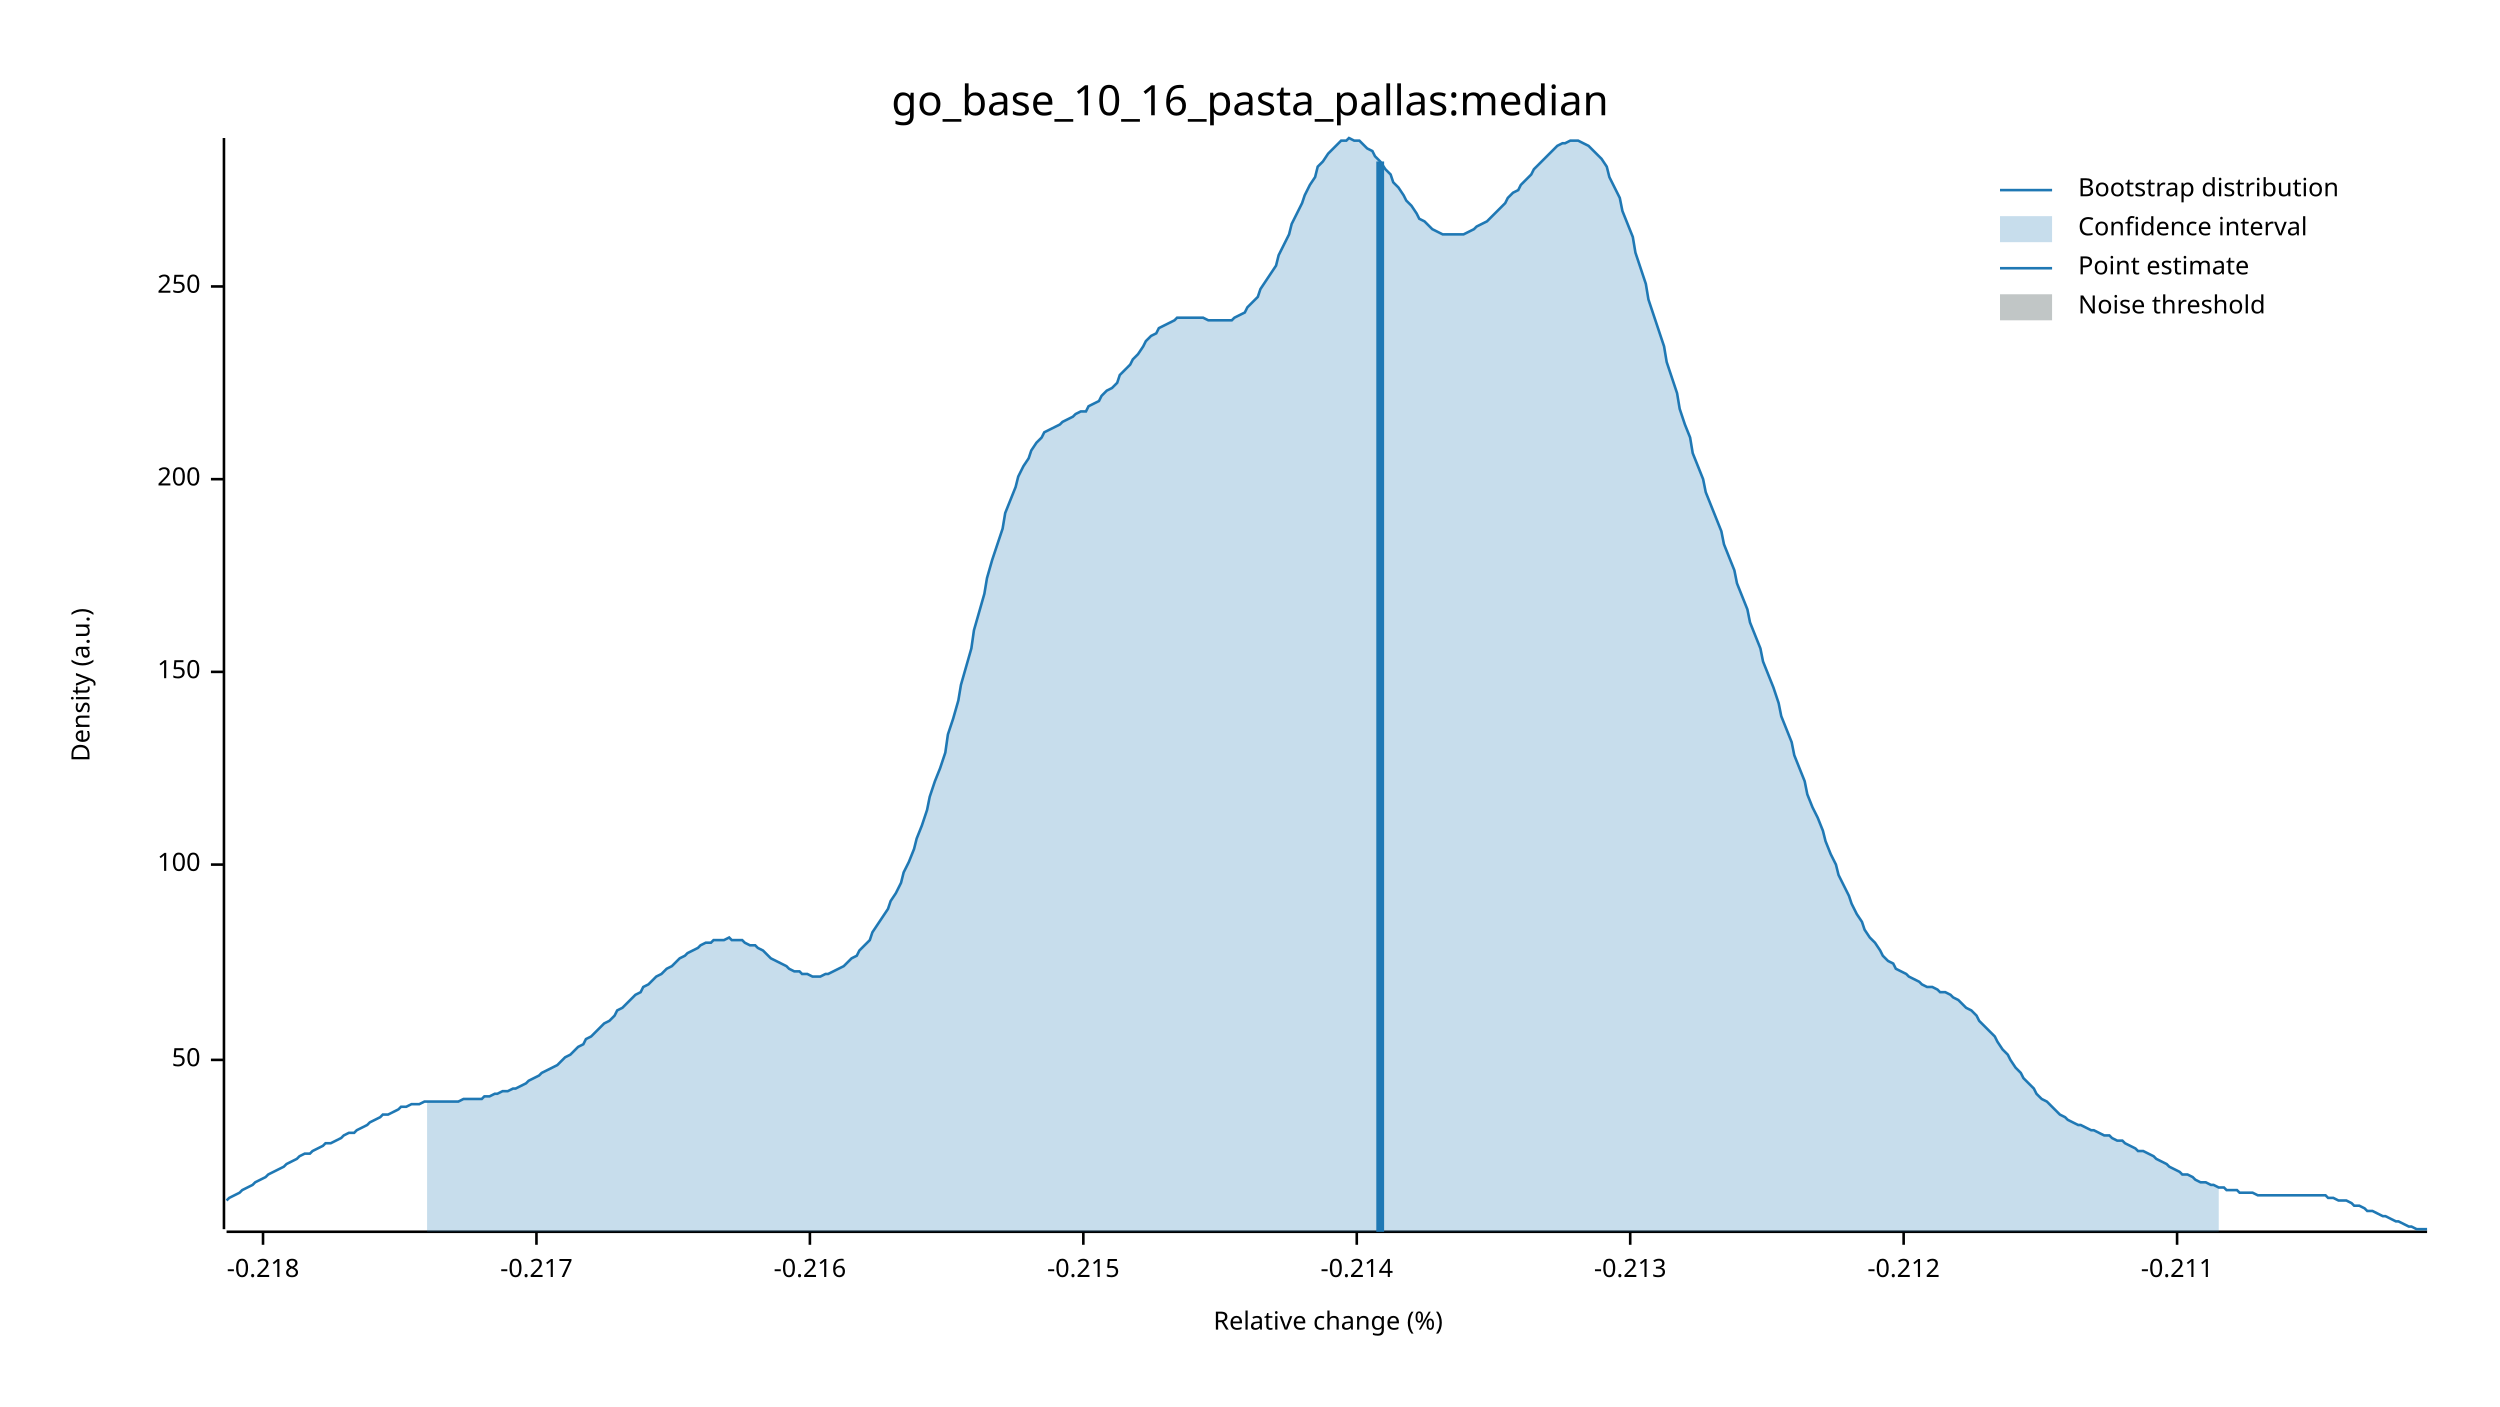
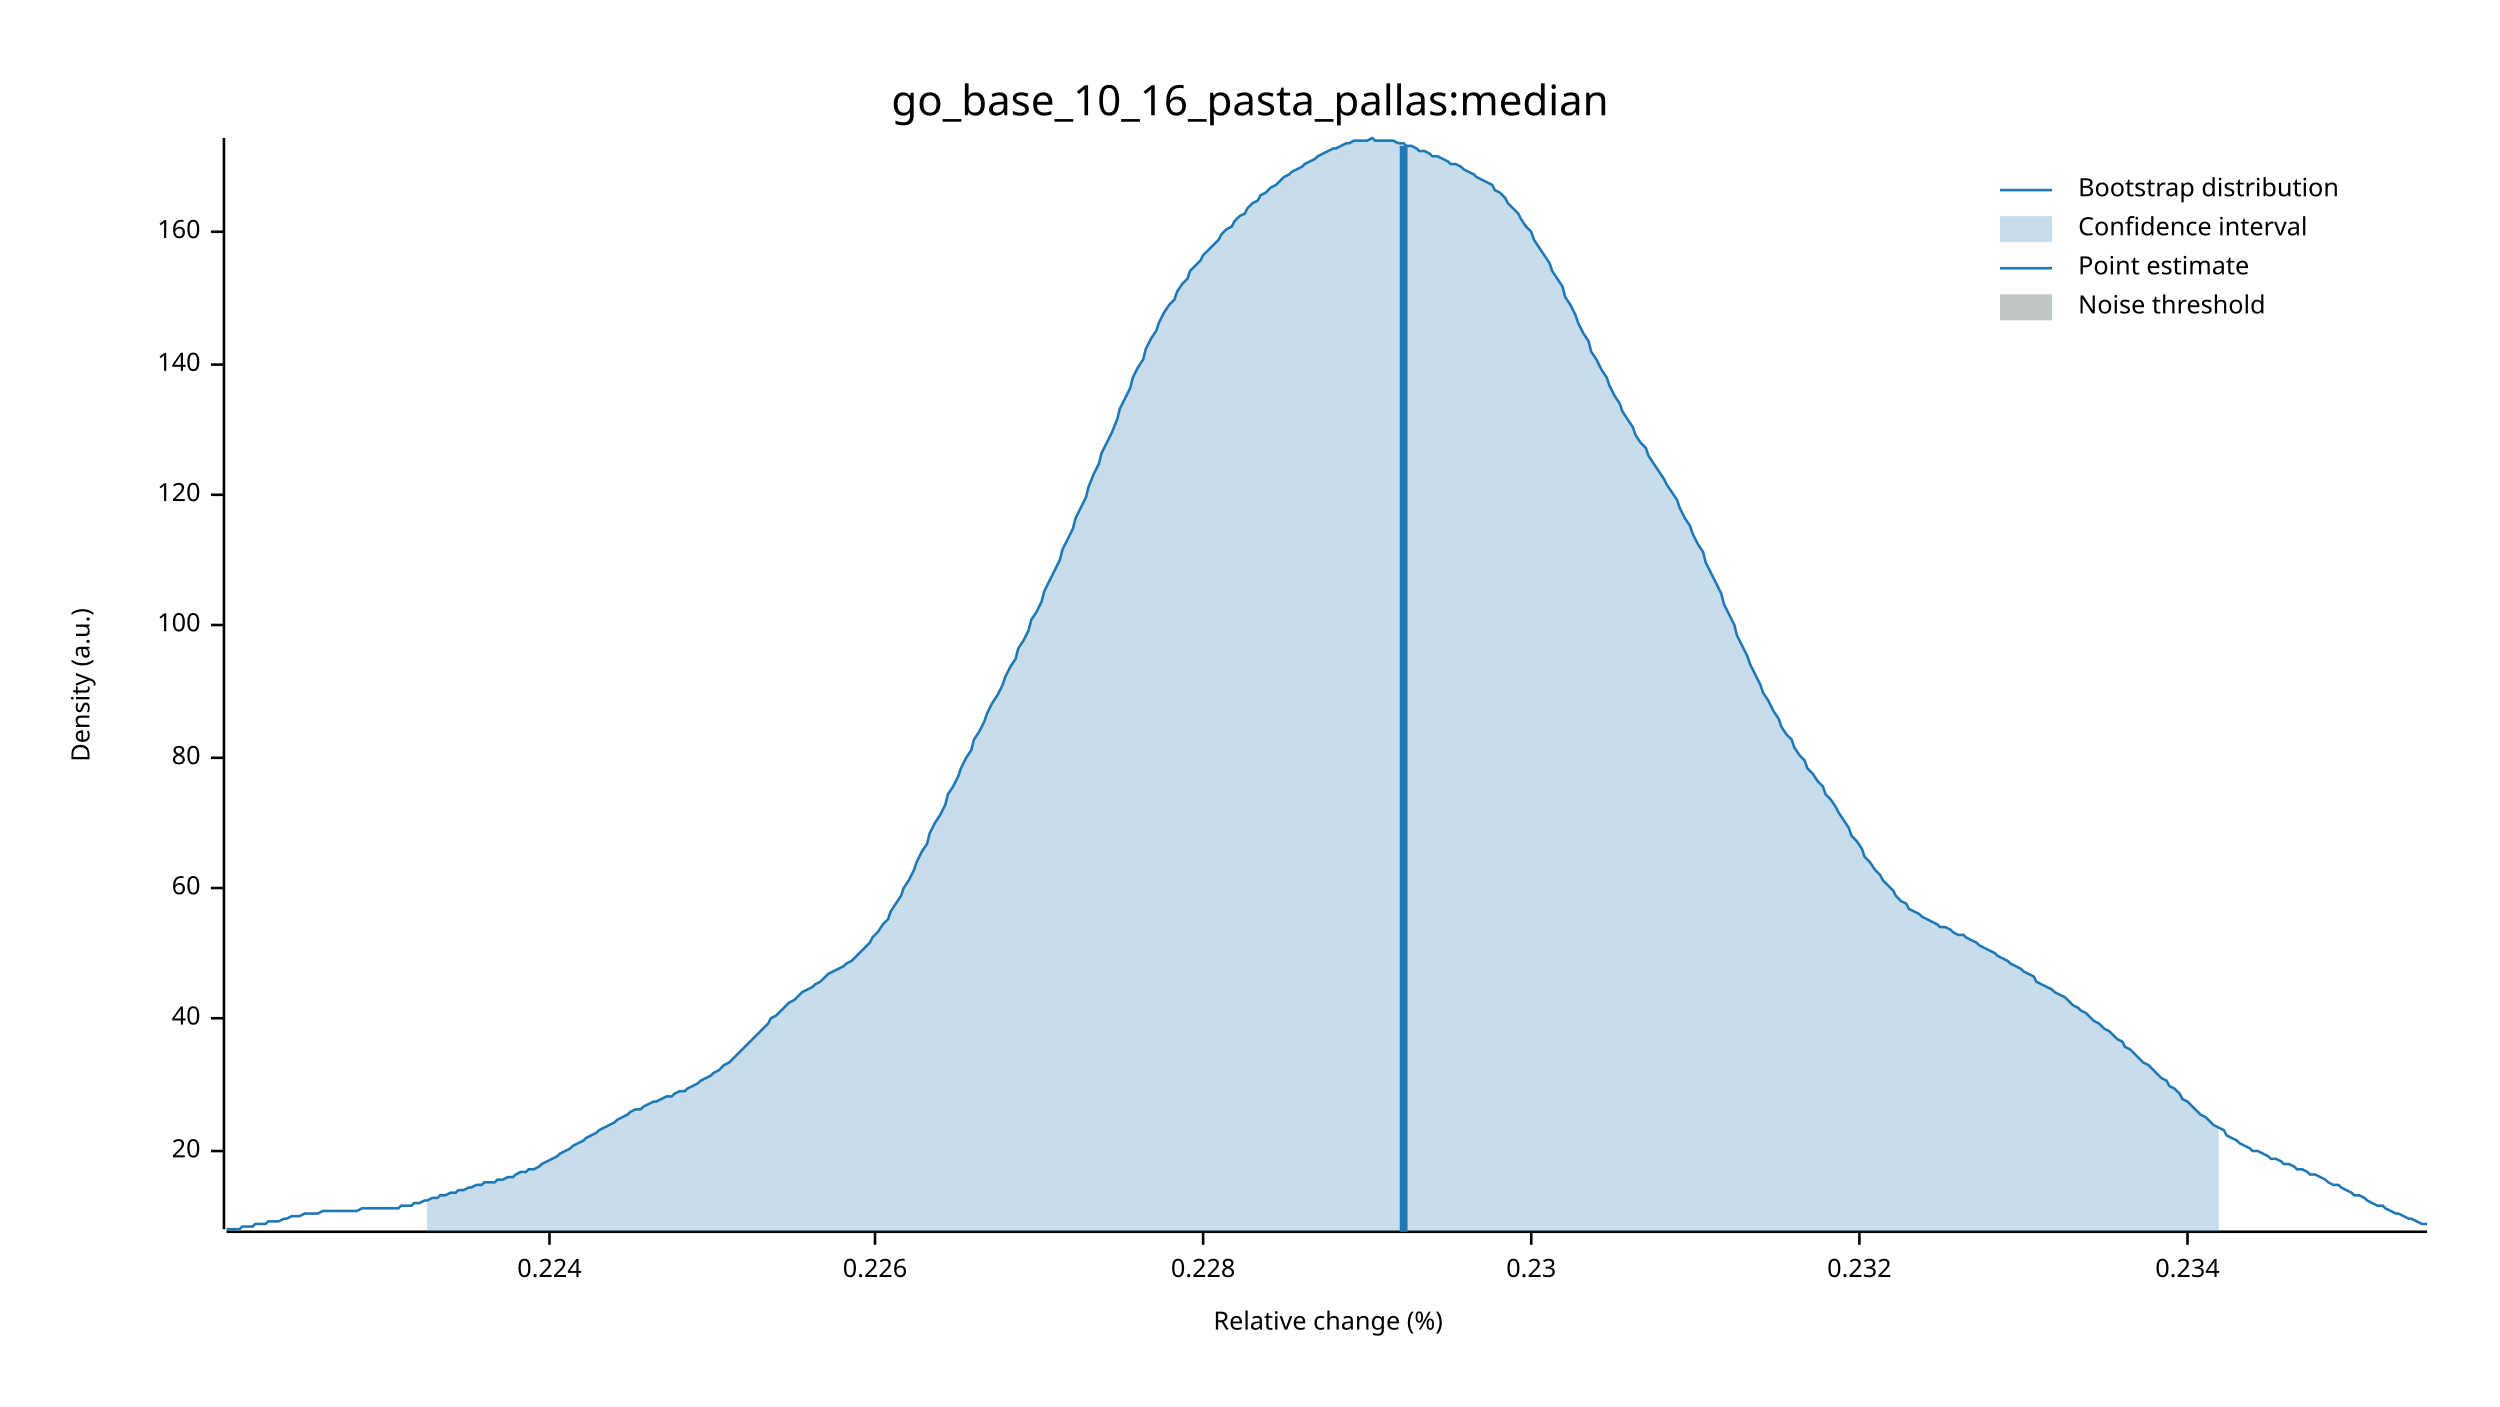
<svg xmlns="http://www.w3.org/2000/svg" width="960" height="540" viewBox="0 0 960 540">
  <text x="480" y="32" dy="0.76em" text-anchor="middle" font-family="sans-serif" font-size="16.129" opacity="1" fill="#000000">
go_base_10_16_pasta_pallas:median
</text>
  <text x="27" y="263" dy="0.76em" text-anchor="middle" font-family="sans-serif" font-size="9.677" opacity="1" fill="#000000" transform="rotate(270, 27, 263)">
Density (a.u.)
</text>
  <text x="510" y="513" dy="-0.5ex" text-anchor="middle" font-family="sans-serif" font-size="9.677" opacity="1" fill="#000000">
Relative change (%)
</text>
  <polyline fill="none" opacity="1" stroke="#000000" stroke-width="1" points="86,53 86,472 " />
-   <text x="77" y="407" dy="0.5ex" text-anchor="end" font-family="sans-serif" font-size="9.677" opacity="1" fill="#000000">
- 50
+   <text x="77" y="442" dy="0.5ex" text-anchor="end" font-family="sans-serif" font-size="9.677" opacity="1" fill="#000000">
+ 20
</text>
-   <polyline fill="none" opacity="1" stroke="#000000" stroke-width="1" points="81,407 86,407 " />
-   <text x="77" y="332" dy="0.5ex" text-anchor="end" font-family="sans-serif" font-size="9.677" opacity="1" fill="#000000">
+   <polyline fill="none" opacity="1" stroke="#000000" stroke-width="1" points="81,442 86,442 " />
+   <text x="77" y="391" dy="0.5ex" text-anchor="end" font-family="sans-serif" font-size="9.677" opacity="1" fill="#000000">
+ 40
+ </text>
+   <polyline fill="none" opacity="1" stroke="#000000" stroke-width="1" points="81,391 86,391 " />
+   <text x="77" y="341" dy="0.5ex" text-anchor="end" font-family="sans-serif" font-size="9.677" opacity="1" fill="#000000">
+ 60
+ </text>
+   <polyline fill="none" opacity="1" stroke="#000000" stroke-width="1" points="81,341 86,341 " />
+   <text x="77" y="291" dy="0.5ex" text-anchor="end" font-family="sans-serif" font-size="9.677" opacity="1" fill="#000000">
+ 80
+ </text>
+   <polyline fill="none" opacity="1" stroke="#000000" stroke-width="1" points="81,291 86,291 " />
+   <text x="77" y="240" dy="0.5ex" text-anchor="end" font-family="sans-serif" font-size="9.677" opacity="1" fill="#000000">
100
</text>
-   <polyline fill="none" opacity="1" stroke="#000000" stroke-width="1" points="81,332 86,332 " />
-   <text x="77" y="258" dy="0.5ex" text-anchor="end" font-family="sans-serif" font-size="9.677" opacity="1" fill="#000000">
- 150
+   <polyline fill="none" opacity="1" stroke="#000000" stroke-width="1" points="81,240 86,240 " />
+   <text x="77" y="190" dy="0.5ex" text-anchor="end" font-family="sans-serif" font-size="9.677" opacity="1" fill="#000000">
+ 120
</text>
-   <polyline fill="none" opacity="1" stroke="#000000" stroke-width="1" points="81,258 86,258 " />
-   <text x="77" y="184" dy="0.5ex" text-anchor="end" font-family="sans-serif" font-size="9.677" opacity="1" fill="#000000">
- 200
+   <polyline fill="none" opacity="1" stroke="#000000" stroke-width="1" points="81,190 86,190 " />
+   <text x="77" y="140" dy="0.5ex" text-anchor="end" font-family="sans-serif" font-size="9.677" opacity="1" fill="#000000">
+ 140
</text>
-   <polyline fill="none" opacity="1" stroke="#000000" stroke-width="1" points="81,184 86,184 " />
-   <text x="77" y="110" dy="0.5ex" text-anchor="end" font-family="sans-serif" font-size="9.677" opacity="1" fill="#000000">
- 250
+   <polyline fill="none" opacity="1" stroke="#000000" stroke-width="1" points="81,140 86,140 " />
+   <text x="77" y="89" dy="0.5ex" text-anchor="end" font-family="sans-serif" font-size="9.677" opacity="1" fill="#000000">
+ 160
</text>
-   <polyline fill="none" opacity="1" stroke="#000000" stroke-width="1" points="81,110 86,110 " />
+   <polyline fill="none" opacity="1" stroke="#000000" stroke-width="1" points="81,89 86,89 " />
  <polyline fill="none" opacity="1" stroke="#000000" stroke-width="1" points="87,473 932,473 " />
-   <text x="101" y="483" dy="0.76em" text-anchor="middle" font-family="sans-serif" font-size="9.677" opacity="1" fill="#000000">
- -0.218
+   <text x="211" y="483" dy="0.76em" text-anchor="middle" font-family="sans-serif" font-size="9.677" opacity="1" fill="#000000">
+ 0.224
</text>
-   <polyline fill="none" opacity="1" stroke="#000000" stroke-width="1" points="101,473 101,478 " />
-   <text x="206" y="483" dy="0.76em" text-anchor="middle" font-family="sans-serif" font-size="9.677" opacity="1" fill="#000000">
- -0.217
+   <polyline fill="none" opacity="1" stroke="#000000" stroke-width="1" points="211,473 211,478 " />
+   <text x="336" y="483" dy="0.76em" text-anchor="middle" font-family="sans-serif" font-size="9.677" opacity="1" fill="#000000">
+ 0.226
</text>
-   <polyline fill="none" opacity="1" stroke="#000000" stroke-width="1" points="206,473 206,478 " />
-   <text x="311" y="483" dy="0.76em" text-anchor="middle" font-family="sans-serif" font-size="9.677" opacity="1" fill="#000000">
- -0.216
+   <polyline fill="none" opacity="1" stroke="#000000" stroke-width="1" points="336,473 336,478 " />
+   <text x="462" y="483" dy="0.76em" text-anchor="middle" font-family="sans-serif" font-size="9.677" opacity="1" fill="#000000">
+ 0.228
</text>
-   <polyline fill="none" opacity="1" stroke="#000000" stroke-width="1" points="311,473 311,478 " />
-   <text x="416" y="483" dy="0.76em" text-anchor="middle" font-family="sans-serif" font-size="9.677" opacity="1" fill="#000000">
- -0.215
+   <polyline fill="none" opacity="1" stroke="#000000" stroke-width="1" points="462,473 462,478 " />
+   <text x="588" y="483" dy="0.76em" text-anchor="middle" font-family="sans-serif" font-size="9.677" opacity="1" fill="#000000">
+ 0.23
</text>
-   <polyline fill="none" opacity="1" stroke="#000000" stroke-width="1" points="416,473 416,478 " />
-   <text x="521" y="483" dy="0.76em" text-anchor="middle" font-family="sans-serif" font-size="9.677" opacity="1" fill="#000000">
- -0.214
+   <polyline fill="none" opacity="1" stroke="#000000" stroke-width="1" points="588,473 588,478 " />
+   <text x="714" y="483" dy="0.76em" text-anchor="middle" font-family="sans-serif" font-size="9.677" opacity="1" fill="#000000">
+ 0.232
</text>
-   <polyline fill="none" opacity="1" stroke="#000000" stroke-width="1" points="521,473 521,478 " />
-   <text x="626" y="483" dy="0.76em" text-anchor="middle" font-family="sans-serif" font-size="9.677" opacity="1" fill="#000000">
- -0.213
+   <polyline fill="none" opacity="1" stroke="#000000" stroke-width="1" points="714,473 714,478 " />
+   <text x="840" y="483" dy="0.76em" text-anchor="middle" font-family="sans-serif" font-size="9.677" opacity="1" fill="#000000">
+ 0.234
</text>
-   <polyline fill="none" opacity="1" stroke="#000000" stroke-width="1" points="626,473 626,478 " />
-   <text x="731" y="483" dy="0.76em" text-anchor="middle" font-family="sans-serif" font-size="9.677" opacity="1" fill="#000000">
- -0.212
- </text>
-   <polyline fill="none" opacity="1" stroke="#000000" stroke-width="1" points="731,473 731,478 " />
-   <text x="836" y="483" dy="0.76em" text-anchor="middle" font-family="sans-serif" font-size="9.677" opacity="1" fill="#000000">
- -0.211
- </text>
-   <polyline fill="none" opacity="1" stroke="#000000" stroke-width="1" points="836,473 836,478 " />
-   <polyline fill="none" opacity="1" stroke="#1F78B4" stroke-width="1" points="87,461 88,460 90,459 92,458 93,457 95,456 97,455 98,454 100,453 102,452 103,451 105,450 107,449 109,448 110,447 112,446 114,445 115,444 117,443 119,443 120,442 122,441 124,440 125,439 127,439 129,438 131,437 132,436 134,435 136,435 137,434 139,433 141,432 142,431 144,430 146,429 147,428 149,428 151,427 153,426 154,425 156,425 158,424 159,424 161,424 163,423 164,423 166,423 168,423 169,423 171,423 173,423 175,423 176,423 178,422 180,422 181,422 183,422 185,422 186,421 188,421 190,420 191,420 193,419 195,419 197,418 198,418 200,417 202,416 203,415 205,414 207,413 208,412 210,411 212,410 214,409 215,408 217,406 219,405 220,404 222,402 224,401 225,399 227,398 229,396 230,395 232,393 234,392 236,390 237,388 239,387 241,385 242,384 244,382 246,381 247,379 249,378 251,376 252,375 254,374 256,372 258,371 259,370 261,368 263,367 264,366 266,365 268,364 269,363 271,362 273,362 274,361 276,361 278,361 280,360 281,361 283,361 285,361 286,362 288,363 290,363 291,364 293,365 295,367 296,368 298,369 300,370 302,371 303,372 305,373 307,373 308,374 310,374 312,375 313,375 315,375 317,374 318,374 320,373 322,372 324,371 325,370 327,368 329,367 330,365 332,363 334,361 335,358 337,355 339,352 341,349 342,346 344,343 346,339 347,335 349,331 351,326 352,322 354,317 356,311 357,306 359,300 361,295 363,289 364,282 366,276 368,269 369,263 371,256 373,249 374,242 376,235 378,228 379,222 381,215 383,209 385,203 386,197 388,192 390,187 391,183 393,179 395,176 396,173 398,170 400,168 401,166 403,165 405,164 407,163 408,162 410,161 412,160 413,159 415,158 417,158 418,156 420,155 422,154 423,152 425,150 427,149 429,147 430,144 432,142 434,140 435,138 437,136 439,133 440,131 442,129 444,128 445,126 447,125 449,124 451,123 452,122 454,122 456,122 457,122 459,122 461,122 462,122 464,123 466,123 468,123 469,123 471,123 473,123 474,122 476,121 478,120 479,118 481,116 483,114 484,111 486,108 488,105 490,102 491,98 493,94 495,90 496,86 498,82 500,78 501,75 503,71 505,68 506,64 508,62 510,59 512,57 513,56 515,54 517,54 518,53 520,54 522,54 523,55 525,57 527,58 528,60 530,62 532,65 534,67 535,70 537,72 539,75 540,77 542,79 544,82 545,84 547,85 549,87 550,88 552,89 554,90 556,90 557,90 559,90 561,90 562,90 564,89 566,88 567,87 569,86 571,85 573,83 574,82 576,80 578,78 579,76 581,74 583,73 584,71 586,69 588,67 589,65 591,63 593,61 595,59 596,58 598,56 600,55 601,55 603,54 605,54 606,54 608,55 610,56 611,57 613,59 615,61 617,64 618,68 620,72 622,76 623,81 625,86 627,91 628,97 630,103 632,109 633,115 635,121 637,127 639,133 640,139 642,145 644,151 645,157 647,163 649,168 650,174 652,179 654,184 655,189 657,194 659,199 661,204 662,209 664,214 666,219 667,224 669,229 671,234 672,239 674,244 676,249 677,254 679,259 681,264 683,270 684,275 686,280 688,285 689,290 691,295 693,300 694,305 696,310 698,314 700,319 701,323 703,328 705,332 706,336 708,340 710,344 711,347 713,351 715,354 716,357 718,360 720,362 722,365 723,367 725,369 727,370 728,372 730,373 732,374 733,375 735,376 737,377 738,378 740,379 742,379 744,380 745,381 747,381 749,382 750,383 752,384 754,386 755,387 757,388 759,390 760,392 762,394 764,396 766,398 767,400 769,403 771,405 772,407 774,410 776,412 777,414 779,416 781,418 782,420 784,422 786,423 788,425 789,426 791,428 793,429 794,430 796,431 798,432 799,432 801,433 803,434 804,434 806,435 808,436 810,436 811,437 813,438 815,438 816,439 818,440 820,441 821,442 823,442 825,443 827,444 828,445 830,446 832,447 833,448 835,449 837,450 838,451 840,451 842,452 843,453 845,454 847,454 849,455 850,455 852,456 854,456 855,457 857,457 859,457 860,458 862,458 864,458 865,458 867,459 869,459 871,459 872,459 874,459 876,459 877,459 879,459 881,459 882,459 884,459 886,459 887,459 889,459 891,459 893,459 894,460 896,460 898,461 899,461 901,461 903,462 904,463 906,463 908,464 909,465 911,465 913,466 915,467 916,467 918,468 920,469 921,469 923,470 925,471 926,471 928,472 930,472 932,472 " />
-   <polygon opacity="0.25" fill="#1F78B4" points="164,423 166,423 168,423 169,423 171,423 173,423 175,423 176,423 178,422 180,422 181,422 183,422 185,422 186,421 188,421 190,420 191,420 193,419 195,419 197,418 198,418 200,417 202,416 203,415 205,414 207,413 208,412 210,411 212,410 214,409 215,408 217,406 219,405 220,404 222,402 224,401 225,399 227,398 229,396 230,395 232,393 234,392 236,390 237,388 239,387 241,385 242,384 244,382 246,381 247,379 249,378 251,376 252,375 254,374 256,372 258,371 259,370 261,368 263,367 264,366 266,365 268,364 269,363 271,362 273,362 274,361 276,361 278,361 280,360 281,361 283,361 285,361 286,362 288,363 290,363 291,364 293,365 295,367 296,368 298,369 300,370 302,371 303,372 305,373 307,373 308,374 310,374 312,375 313,375 315,375 317,374 318,374 320,373 322,372 324,371 325,370 327,368 329,367 330,365 332,363 334,361 335,358 337,355 339,352 341,349 342,346 344,343 346,339 347,335 349,331 351,326 352,322 354,317 356,311 357,306 359,300 361,295 363,289 364,282 366,276 368,269 369,263 371,256 373,249 374,242 376,235 378,228 379,222 381,215 383,209 385,203 386,197 388,192 390,187 391,183 393,179 395,176 396,173 398,170 400,168 401,166 403,165 405,164 407,163 408,162 410,161 412,160 413,159 415,158 417,158 418,156 420,155 422,154 423,152 425,150 427,149 429,147 430,144 432,142 434,140 435,138 437,136 439,133 440,131 442,129 444,128 445,126 447,125 449,124 451,123 452,122 454,122 456,122 457,122 459,122 461,122 462,122 464,123 466,123 468,123 469,123 471,123 473,123 474,122 476,121 478,120 479,118 481,116 483,114 484,111 486,108 488,105 490,102 491,98 493,94 495,90 496,86 498,82 500,78 501,75 503,71 505,68 506,64 508,62 510,59 512,57 513,56 515,54 517,54 518,53 520,54 522,54 523,55 525,57 527,58 528,60 530,62 532,65 534,67 535,70 537,72 539,75 540,77 542,79 544,82 545,84 547,85 549,87 550,88 552,89 554,90 556,90 557,90 559,90 561,90 562,90 564,89 566,88 567,87 569,86 571,85 573,83 574,82 576,80 578,78 579,76 581,74 583,73 584,71 586,69 588,67 589,65 591,63 593,61 595,59 596,58 598,56 600,55 601,55 603,54 605,54 606,54 608,55 610,56 611,57 613,59 615,61 617,64 618,68 620,72 622,76 623,81 625,86 627,91 628,97 630,103 632,109 633,115 635,121 637,127 639,133 640,139 642,145 644,151 645,157 647,163 649,168 650,174 652,179 654,184 655,189 657,194 659,199 661,204 662,209 664,214 666,219 667,224 669,229 671,234 672,239 674,244 676,249 677,254 679,259 681,264 683,270 684,275 686,280 688,285 689,290 691,295 693,300 694,305 696,310 698,314 700,319 701,323 703,328 705,332 706,336 708,340 710,344 711,347 713,351 715,354 716,357 718,360 720,362 722,365 723,367 725,369 727,370 728,372 730,373 732,374 733,375 735,376 737,377 738,378 740,379 742,379 744,380 745,381 747,381 749,382 750,383 752,384 754,386 755,387 757,388 759,390 760,392 762,394 764,396 766,398 767,400 769,403 771,405 772,407 774,410 776,412 777,414 779,416 781,418 782,420 784,422 786,423 788,425 789,426 791,428 793,429 794,430 796,431 798,432 799,432 801,433 803,434 804,434 806,435 808,436 810,436 811,437 813,438 815,438 816,439 818,440 820,441 821,442 823,442 825,443 827,444 828,445 830,446 832,447 833,448 835,449 837,450 838,451 840,451 842,452 843,453 845,454 847,454 849,455 850,455 852,456 852,473 164,473 " />
-   <polyline fill="none" opacity="1" stroke="#1F78B4" stroke-width="3" points="530,473 530,62 " />
+   <polyline fill="none" opacity="1" stroke="#000000" stroke-width="1" points="840,473 840,478 " />
+   <polyline fill="none" opacity="1" stroke="#1F78B4" stroke-width="1" points="87,472 88,472 90,472 92,472 93,471 95,471 97,471 98,470 100,470 102,470 103,469 105,469 107,469 109,468 110,468 112,467 114,467 115,467 117,466 119,466 120,466 122,466 124,465 125,465 127,465 129,465 131,465 132,465 134,465 136,465 137,465 139,464 141,464 142,464 144,464 146,464 147,464 149,464 151,464 153,464 154,463 156,463 158,463 159,462 161,462 163,461 164,461 166,460 168,460 169,459 171,459 173,458 175,458 176,457 178,457 180,456 181,456 183,455 185,455 186,454 188,454 190,454 191,453 193,453 195,452 197,452 198,451 200,450 202,450 203,449 205,449 207,448 208,447 210,446 212,445 214,444 215,443 217,442 219,441 220,440 222,439 224,438 225,437 227,436 229,435 230,434 232,433 234,432 236,431 237,430 239,429 241,428 242,427 244,426 246,426 247,425 249,424 251,423 252,423 254,422 256,421 258,421 259,420 261,419 263,419 264,418 266,417 268,416 269,415 271,414 273,413 274,412 276,411 278,409 280,408 281,407 283,405 285,403 286,402 288,400 290,398 291,397 293,395 295,393 296,391 298,390 300,388 302,386 303,385 305,384 307,382 308,381 310,380 312,379 313,378 315,377 317,375 318,374 320,373 322,372 324,371 325,370 327,369 329,367 330,366 332,364 334,362 335,360 337,358 339,355 341,353 342,350 344,347 346,344 347,341 349,338 351,334 352,331 354,327 356,324 357,320 359,316 361,313 363,309 364,305 366,302 368,298 369,295 371,291 373,288 374,284 376,281 378,277 379,274 381,270 383,267 385,263 386,260 388,256 390,253 391,249 393,246 395,242 396,238 398,235 400,231 401,227 403,223 405,219 407,215 408,211 410,207 412,203 413,199 415,195 417,191 418,187 420,182 422,178 423,174 425,170 427,166 429,161 430,157 432,153 434,149 435,145 437,141 439,138 440,134 442,130 444,127 445,124 447,120 449,117 451,115 452,112 454,109 456,107 457,104 459,102 461,100 462,98 464,96 466,94 468,92 469,90 471,88 473,87 474,85 476,83 478,82 479,80 481,78 483,77 484,75 486,74 488,72 490,71 491,70 493,68 495,67 496,66 498,65 500,64 501,63 503,62 505,61 506,60 508,59 510,58 512,57 513,57 515,56 517,55 518,55 520,54 522,54 523,54 525,54 527,53 528,54 530,54 532,54 534,54 535,54 537,55 539,55 540,56 542,56 544,57 545,58 547,58 549,59 550,60 552,60 554,61 556,62 557,63 559,63 561,64 562,65 564,66 566,67 567,68 569,69 571,70 573,71 574,73 576,74 578,76 579,78 581,80 583,82 584,84 586,87 588,89 589,92 591,95 593,98 595,101 596,104 598,107 600,110 601,114 603,117 605,121 606,124 608,128 610,131 611,135 613,138 615,142 617,145 618,148 620,152 622,155 623,158 625,161 627,164 628,167 630,170 632,172 633,175 635,178 637,181 639,184 640,186 642,189 644,192 645,195 647,199 649,202 650,205 652,209 654,212 655,216 657,220 659,224 661,228 662,232 664,236 666,240 667,244 669,248 671,252 672,255 674,259 676,263 677,266 679,269 681,273 683,276 684,279 686,282 688,284 689,287 691,290 693,292 694,295 696,297 698,300 700,302 701,305 703,307 705,310 706,312 708,315 710,318 711,321 713,323 715,326 716,329 718,331 720,334 722,336 723,338 725,340 727,342 728,344 730,346 732,347 733,349 735,350 737,351 738,352 740,353 742,354 744,355 745,356 747,356 749,357 750,358 752,359 754,359 755,360 757,361 759,362 760,363 762,364 764,365 766,366 767,367 769,368 771,369 772,370 774,371 776,372 777,373 779,374 781,375 782,377 784,378 786,379 788,380 789,381 791,382 793,383 794,384 796,386 798,387 799,388 801,389 803,391 804,392 806,393 808,395 810,396 811,397 813,399 815,400 816,402 818,403 820,405 821,406 823,408 825,409 827,411 828,412 830,414 832,415 833,417 835,418 837,420 838,422 840,423 842,425 843,426 845,428 847,429 849,431 850,432 852,433 854,434 855,436 857,437 859,438 860,439 862,440 864,441 865,442 867,442 869,443 871,444 872,445 874,445 876,446 877,447 879,447 881,448 882,449 884,449 886,450 887,451 889,451 891,452 893,453 894,454 896,455 898,455 899,456 901,457 903,458 904,459 906,459 908,460 909,461 911,462 913,463 915,463 916,464 918,465 920,466 921,466 923,467 925,468 926,468 928,469 930,470 932,470 " />
+   <polygon opacity="0.25" fill="#1F78B4" points="164,461 166,460 168,460 169,459 171,459 173,458 175,458 176,457 178,457 180,456 181,456 183,455 185,455 186,454 188,454 190,454 191,453 193,453 195,452 197,452 198,451 200,450 202,450 203,449 205,449 207,448 208,447 210,446 212,445 214,444 215,443 217,442 219,441 220,440 222,439 224,438 225,437 227,436 229,435 230,434 232,433 234,432 236,431 237,430 239,429 241,428 242,427 244,426 246,426 247,425 249,424 251,423 252,423 254,422 256,421 258,421 259,420 261,419 263,419 264,418 266,417 268,416 269,415 271,414 273,413 274,412 276,411 278,409 280,408 281,407 283,405 285,403 286,402 288,400 290,398 291,397 293,395 295,393 296,391 298,390 300,388 302,386 303,385 305,384 307,382 308,381 310,380 312,379 313,378 315,377 317,375 318,374 320,373 322,372 324,371 325,370 327,369 329,367 330,366 332,364 334,362 335,360 337,358 339,355 341,353 342,350 344,347 346,344 347,341 349,338 351,334 352,331 354,327 356,324 357,320 359,316 361,313 363,309 364,305 366,302 368,298 369,295 371,291 373,288 374,284 376,281 378,277 379,274 381,270 383,267 385,263 386,260 388,256 390,253 391,249 393,246 395,242 396,238 398,235 400,231 401,227 403,223 405,219 407,215 408,211 410,207 412,203 413,199 415,195 417,191 418,187 420,182 422,178 423,174 425,170 427,166 429,161 430,157 432,153 434,149 435,145 437,141 439,138 440,134 442,130 444,127 445,124 447,120 449,117 451,115 452,112 454,109 456,107 457,104 459,102 461,100 462,98 464,96 466,94 468,92 469,90 471,88 473,87 474,85 476,83 478,82 479,80 481,78 483,77 484,75 486,74 488,72 490,71 491,70 493,68 495,67 496,66 498,65 500,64 501,63 503,62 505,61 506,60 508,59 510,58 512,57 513,57 515,56 517,55 518,55 520,54 522,54 523,54 525,54 527,53 528,54 530,54 532,54 534,54 535,54 537,55 539,55 540,56 542,56 544,57 545,58 547,58 549,59 550,60 552,60 554,61 556,62 557,63 559,63 561,64 562,65 564,66 566,67 567,68 569,69 571,70 573,71 574,73 576,74 578,76 579,78 581,80 583,82 584,84 586,87 588,89 589,92 591,95 593,98 595,101 596,104 598,107 600,110 601,114 603,117 605,121 606,124 608,128 610,131 611,135 613,138 615,142 617,145 618,148 620,152 622,155 623,158 625,161 627,164 628,167 630,170 632,172 633,175 635,178 637,181 639,184 640,186 642,189 644,192 645,195 647,199 649,202 650,205 652,209 654,212 655,216 657,220 659,224 661,228 662,232 664,236 666,240 667,244 669,248 671,252 672,255 674,259 676,263 677,266 679,269 681,273 683,276 684,279 686,282 688,284 689,287 691,290 693,292 694,295 696,297 698,300 700,302 701,305 703,307 705,310 706,312 708,315 710,318 711,321 713,323 715,326 716,329 718,331 720,334 722,336 723,338 725,340 727,342 728,344 730,346 732,347 733,349 735,350 737,351 738,352 740,353 742,354 744,355 745,356 747,356 749,357 750,358 752,359 754,359 755,360 757,361 759,362 760,363 762,364 764,365 766,366 767,367 769,368 771,369 772,370 774,371 776,372 777,373 779,374 781,375 782,377 784,378 786,379 788,380 789,381 791,382 793,383 794,384 796,386 798,387 799,388 801,389 803,391 804,392 806,393 808,395 810,396 811,397 813,399 815,400 816,402 818,403 820,405 821,406 823,408 825,409 827,411 828,412 830,414 832,415 833,417 835,418 837,420 838,422 840,423 842,425 843,426 845,428 847,429 849,431 850,432 852,433 852,473 164,473 " />
+   <polyline fill="none" opacity="1" stroke="#1F78B4" stroke-width="3" points="539,473 539,56 " />
  <rect x="509" y="53" width="0" height="419" opacity="0.1" fill="#071A1C" stroke="none" />
  <text x="798" y="68" dy="0.76em" text-anchor="start" font-family="sans-serif" font-size="9.677" opacity="1" fill="#000000">
Bootstrap distribution
</text>
  <text x="798" y="83" dy="0.76em" text-anchor="start" font-family="sans-serif" font-size="9.677" opacity="1" fill="#000000">
Confidence interval
</text>
  <text x="798" y="98" dy="0.76em" text-anchor="start" font-family="sans-serif" font-size="9.677" opacity="1" fill="#000000">
Point estimate
</text>
  <text x="798" y="113" dy="0.76em" text-anchor="start" font-family="sans-serif" font-size="9.677" opacity="1" fill="#000000">
Noise threshold
</text>
  <polyline fill="none" opacity="1" stroke="#1F78B4" stroke-width="1" points="768,73 788,73 " />
  <rect x="768" y="83" width="20" height="10" opacity="0.25" fill="#1F78B4" stroke="none" />
  <polyline fill="none" opacity="1" stroke="#1F78B4" stroke-width="1" points="768,103 788,103 " />
  <rect x="768" y="113" width="20" height="10" opacity="0.25" fill="#071A1C" stroke="none" />
</svg>
